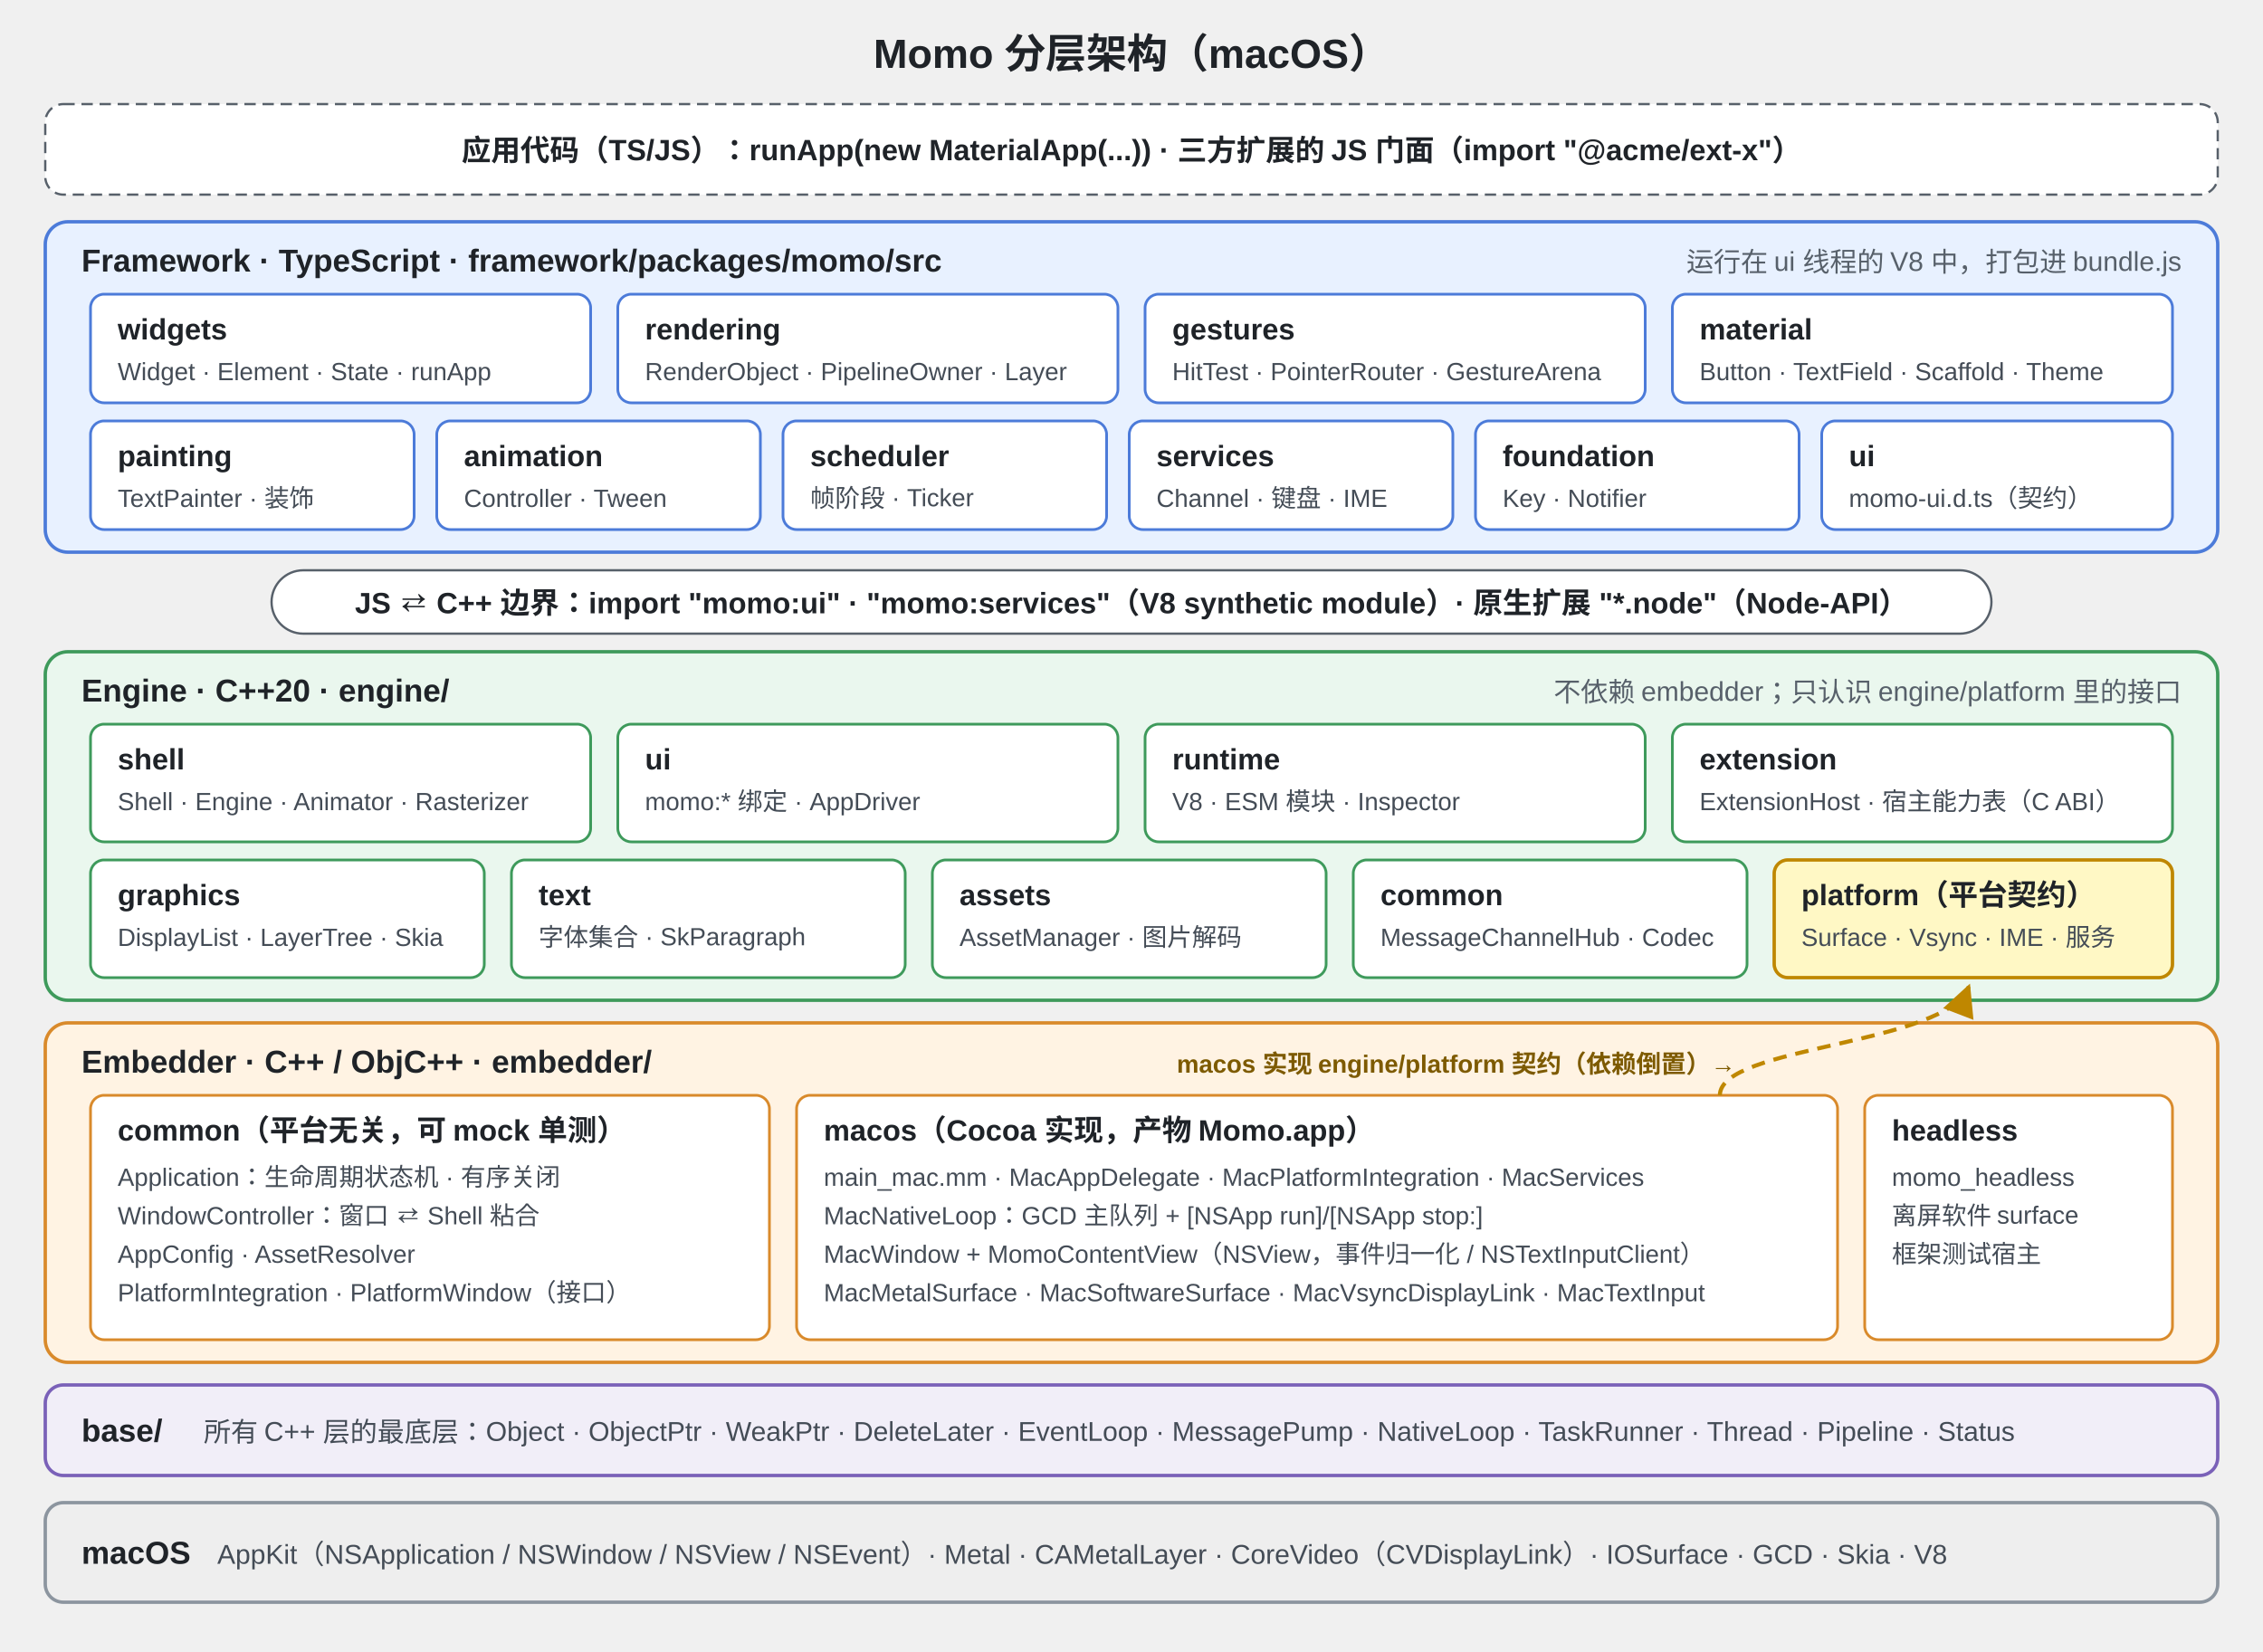
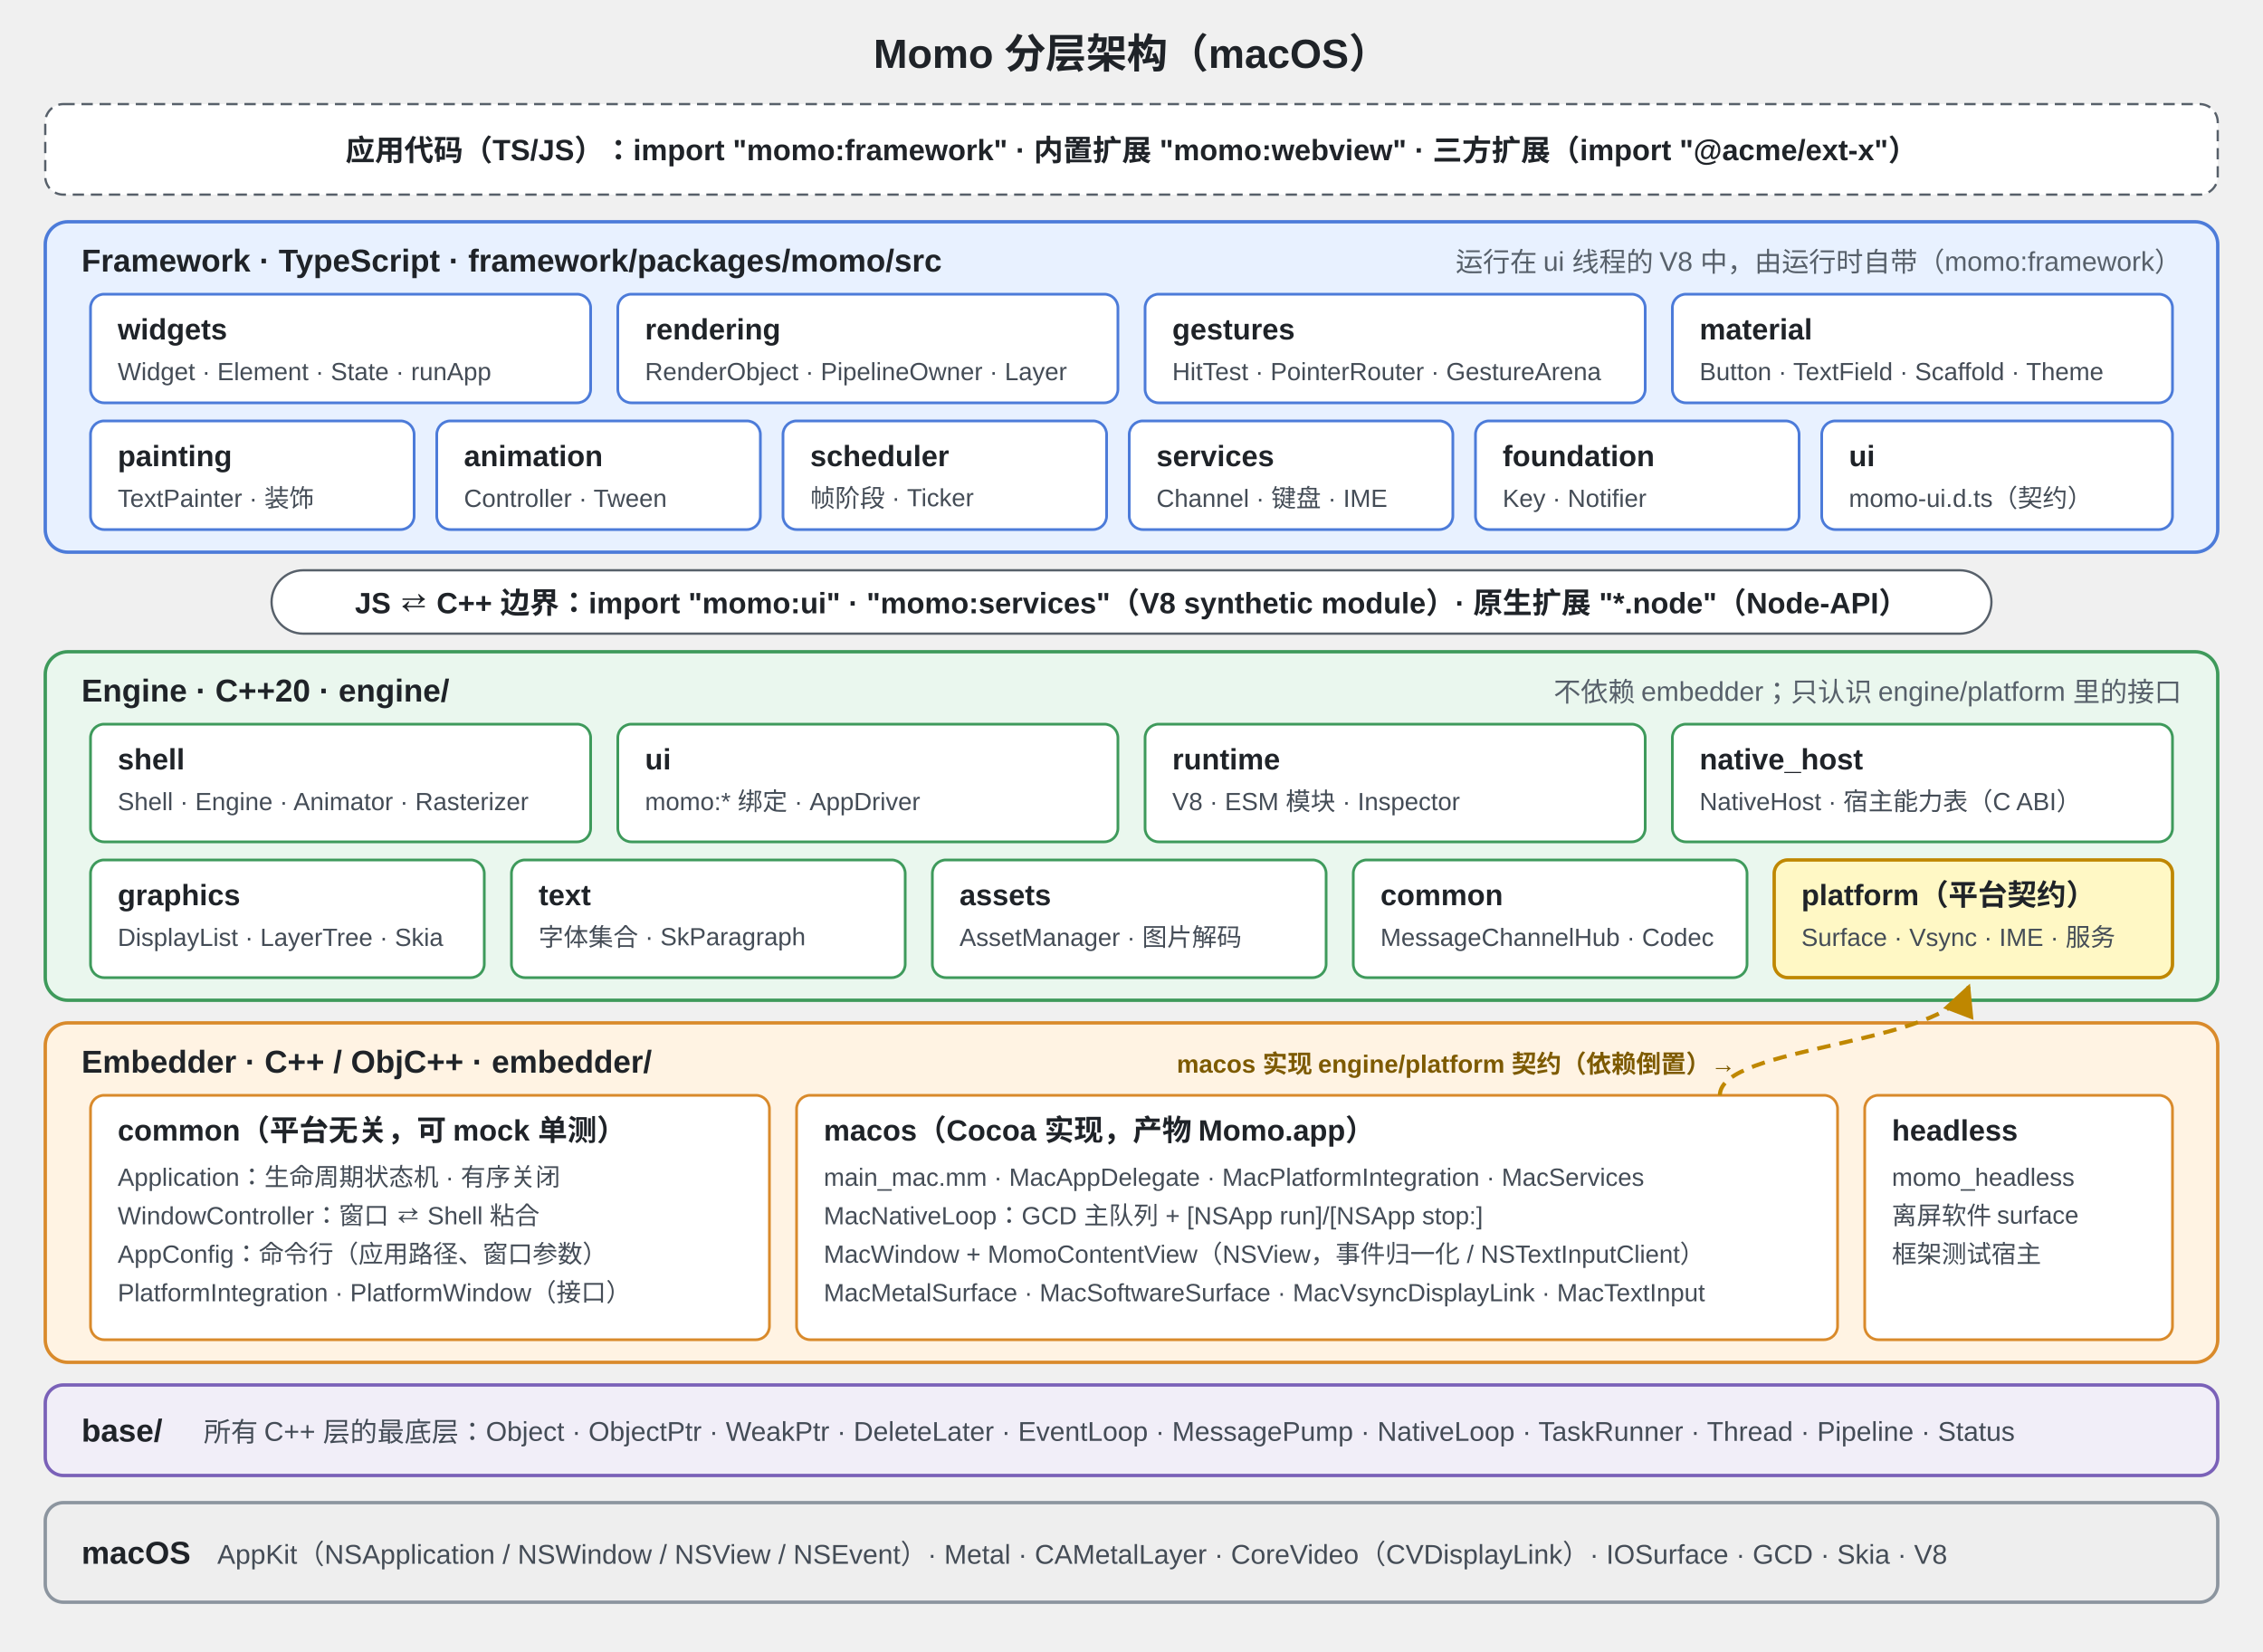
<svg xmlns="http://www.w3.org/2000/svg" width="1000" height="730" viewBox="0 0 1000 730">
  <style>
    text { font-family: -apple-system, "PingFang SC", "Helvetica Neue", Arial, sans-serif; fill: #1f2328; }
    .title { font-size: 18px; font-weight: 700; }
    .band { font-size: 14px; font-weight: 700; }
    .sub { font-size: 12px; fill: #57606a; }
    .n { font-size: 13px; font-weight: 700; }
    .d { font-size: 11px; fill: #444c56; }
    .fw { fill: #e8f1ff; stroke: #4c7bd9; }
    .en { fill: #eaf7ee; stroke: #3e9a5b; }
    .em { fill: #fff3e3; stroke: #d98a2b; }
    .bs { fill: #f1eef8; stroke: #7a61b8; }
    .os { fill: #eeeeee; stroke: #8c959f; }
    .box { fill: #ffffff; stroke-width: 1.2; }
    .contract { fill: #fff8c5; stroke: #bf8700; stroke-width: 1.5; }
  </style>
  <defs>
    <marker id="arr" viewBox="0 0 10 10" refX="9" refY="5" markerWidth="8" markerHeight="8" orient="auto-start-reverse">
      <path d="M0,0 L10,5 L0,10 z" fill="#bf8700" />
    </marker>
  </defs>
  <text x="500" y="30" text-anchor="middle" class="title">Momo 分层架构（macOS）</text>
  <rect x="20" y="46" width="960" height="40" rx="8" fill="#ffffff" stroke="#57606a" stroke-dasharray="5 3" />
-   <text x="500" y="71" text-anchor="middle" class="n">应用代码（TS/JS）：runApp(new MaterialApp(...)) · 三方扩展的 JS 门面（import "@acme/ext-x"）</text>
+   <text x="500" y="71" text-anchor="middle" class="n">应用代码（TS/JS）：import "momo:framework" · 内置扩展 "momo:webview" · 三方扩展（import "@acme/ext-x"）</text>
  <rect x="20" y="98" width="960" height="146" rx="10" class="fw" stroke-width="1.5" />
  <text x="36" y="120" class="band">Framework · TypeScript · framework/packages/momo/src</text>
-   <text x="964" y="120" text-anchor="end" class="sub">运行在 ui 线程的 V8 中，打包进 bundle.js</text>
+   <text x="964" y="120" text-anchor="end" class="sub">运行在 ui 线程的 V8 中，由运行时自带（momo:framework）</text>
  <g>
    <rect x="40" y="130" width="221" height="48" rx="6" class="box fw" />
    <text x="52" y="150" class="n">widgets</text>
    <text x="52" y="168" class="d">Widget · Element · State · runApp</text>
    <rect x="273" y="130" width="221" height="48" rx="6" class="box fw" />
    <text x="285" y="150" class="n">rendering</text>
    <text x="285" y="168" class="d">RenderObject · PipelineOwner · Layer</text>
    <rect x="506" y="130" width="221" height="48" rx="6" class="box fw" />
    <text x="518" y="150" class="n">gestures</text>
    <text x="518" y="168" class="d">HitTest · PointerRouter · GestureArena</text>
    <rect x="739" y="130" width="221" height="48" rx="6" class="box fw" />
    <text x="751" y="150" class="n">material</text>
    <text x="751" y="168" class="d">Button · TextField · Scaffold · Theme</text>
    <rect x="40" y="186" width="143" height="48" rx="6" class="box fw" />
    <text x="52" y="206" class="n">painting</text>
    <text x="52" y="224" class="d">TextPainter · 装饰</text>
    <rect x="193" y="186" width="143" height="48" rx="6" class="box fw" />
    <text x="205" y="206" class="n">animation</text>
    <text x="205" y="224" class="d">Controller · Tween</text>
    <rect x="346" y="186" width="143" height="48" rx="6" class="box fw" />
    <text x="358" y="206" class="n">scheduler</text>
    <text x="358" y="224" class="d">帧阶段 · Ticker</text>
    <rect x="499" y="186" width="143" height="48" rx="6" class="box fw" />
    <text x="511" y="206" class="n">services</text>
    <text x="511" y="224" class="d">Channel · 键盘 · IME</text>
    <rect x="652" y="186" width="143" height="48" rx="6" class="box fw" />
    <text x="664" y="206" class="n">foundation</text>
    <text x="664" y="224" class="d">Key · Notifier</text>
    <rect x="805" y="186" width="155" height="48" rx="6" class="box fw" />
    <text x="817" y="206" class="n">ui</text>
    <text x="817" y="224" class="d">momo-ui.d.ts（契约）</text>
  </g>
  <rect x="120" y="252" width="760" height="28" rx="14" fill="#ffffff" stroke="#57606a" />
  <text x="500" y="271" text-anchor="middle" class="n">JS ⇄ C++ 边界：import "momo:ui" · "momo:services"（V8 synthetic module）· 原生扩展 "*.node"（Node-API）</text>
  <rect x="20" y="288" width="960" height="154" rx="10" class="en" stroke-width="1.5" />
  <text x="36" y="310" class="band">Engine · C++20 · engine/</text>
  <text x="964" y="310" text-anchor="end" class="sub">不依赖 embedder；只认识 engine/platform 里的接口</text>
  <g>
    <rect x="40" y="320" width="221" height="52" rx="6" class="box en" />
    <text x="52" y="340" class="n">shell</text>
    <text x="52" y="358" class="d">Shell · Engine · Animator · Rasterizer</text>
    <rect x="273" y="320" width="221" height="52" rx="6" class="box en" />
    <text x="285" y="340" class="n">ui</text>
    <text x="285" y="358" class="d">momo:* 绑定 · AppDriver</text>
    <rect x="506" y="320" width="221" height="52" rx="6" class="box en" />
    <text x="518" y="340" class="n">runtime</text>
    <text x="518" y="358" class="d">V8 · ESM 模块 · Inspector</text>
    <rect x="739" y="320" width="221" height="52" rx="6" class="box en" />
-     <text x="751" y="340" class="n">extension</text>
-     <text x="751" y="358" class="d">ExtensionHost · 宿主能力表（C ABI）</text>
+     <text x="751" y="340" class="n">native_host</text>
+     <text x="751" y="358" class="d">NativeHost · 宿主能力表（C ABI）</text>
    <rect x="40" y="380" width="174" height="52" rx="6" class="box en" />
    <text x="52" y="400" class="n">graphics</text>
    <text x="52" y="418" class="d">DisplayList · LayerTree · Skia</text>
    <rect x="226" y="380" width="174" height="52" rx="6" class="box en" />
    <text x="238" y="400" class="n">text</text>
    <text x="238" y="418" class="d">字体集合 · SkParagraph</text>
    <rect x="412" y="380" width="174" height="52" rx="6" class="box en" />
    <text x="424" y="400" class="n">assets</text>
    <text x="424" y="418" class="d">AssetManager · 图片解码</text>
    <rect x="598" y="380" width="174" height="52" rx="6" class="box en" />
    <text x="610" y="400" class="n">common</text>
    <text x="610" y="418" class="d">MessageChannelHub · Codec</text>
    <rect x="784" y="380" width="176" height="52" rx="6" class="contract" />
    <text x="796" y="400" class="n">platform（平台契约）</text>
    <text x="796" y="418" class="d">Surface · Vsync · IME · 服务</text>
  </g>
  <rect x="20" y="452" width="960" height="150" rx="10" class="em" stroke-width="1.5" />
  <text x="36" y="474" class="band">Embedder · C++ / ObjC++ · embedder/</text>
  <g>
    <rect x="40" y="484" width="300" height="108" rx="6" class="box em" />
    <text x="52" y="504" class="n">common（平台无关，可 mock 单测）</text>
    <text x="52" y="524" class="d">Application：生命周期状态机 · 有序关闭</text>
    <text x="52" y="541" class="d">WindowController：窗口 ⇄ Shell 粘合</text>
-     <text x="52" y="558" class="d">AppConfig · AssetResolver</text>
+     <text x="52" y="558" class="d">AppConfig：命令行（应用路径、窗口参数）</text>
    <text x="52" y="575" class="d">PlatformIntegration · PlatformWindow（接口）</text>
    <rect x="352" y="484" width="460" height="108" rx="6" class="box em" />
    <text x="364" y="504" class="n">macos（Cocoa 实现，产物 Momo.app）</text>
    <text x="364" y="524" class="d">main_mac.mm · MacAppDelegate · MacPlatformIntegration · MacServices</text>
    <text x="364" y="541" class="d">MacNativeLoop：GCD 主队列 + [NSApp run]/[NSApp stop:]</text>
    <text x="364" y="558" class="d">MacWindow + MomoContentView（NSView，事件归一化 / NSTextInputClient）</text>
    <text x="364" y="575" class="d">MacMetalSurface · MacSoftwareSurface · MacVsyncDisplayLink · MacTextInput</text>
    <rect x="824" y="484" width="136" height="108" rx="6" class="box em" />
    <text x="836" y="504" class="n">headless</text>
    <text x="836" y="524" class="d">momo_headless</text>
    <text x="836" y="541" class="d">离屏软件 surface</text>
    <text x="836" y="558" class="d">框架测试宿主</text>
  </g>
  <path d="M760,484 C760,462 860,462 870,436" fill="none" stroke="#bf8700" stroke-width="1.8" stroke-dasharray="6 4" marker-end="url(#arr)" />
  <text x="520" y="474" class="d" style="fill:#7d5a00;font-weight:700">macos 实现 engine/platform 契约（依赖倒置）→</text>
  <rect x="20" y="612" width="960" height="40" rx="8" class="bs" stroke-width="1.5" />
  <text x="36" y="637" class="band">base/</text>
  <text x="90" y="637" class="d" style="font-size:12px">所有 C++ 层的最底层：Object · ObjectPtr · WeakPtr · DeleteLater · EventLoop · MessagePump · NativeLoop · TaskRunner · Thread · Pipeline · Status</text>
  <rect x="20" y="664" width="960" height="44" rx="8" class="os" stroke-width="1.5" />
  <text x="36" y="691" class="band">macOS</text>
  <text x="96" y="691" class="d" style="font-size:12px">AppKit（NSApplication / NSWindow / NSView / NSEvent）· Metal · CAMetalLayer · CoreVideo（CVDisplayLink）· IOSurface · GCD · Skia · V8</text>
</svg>
